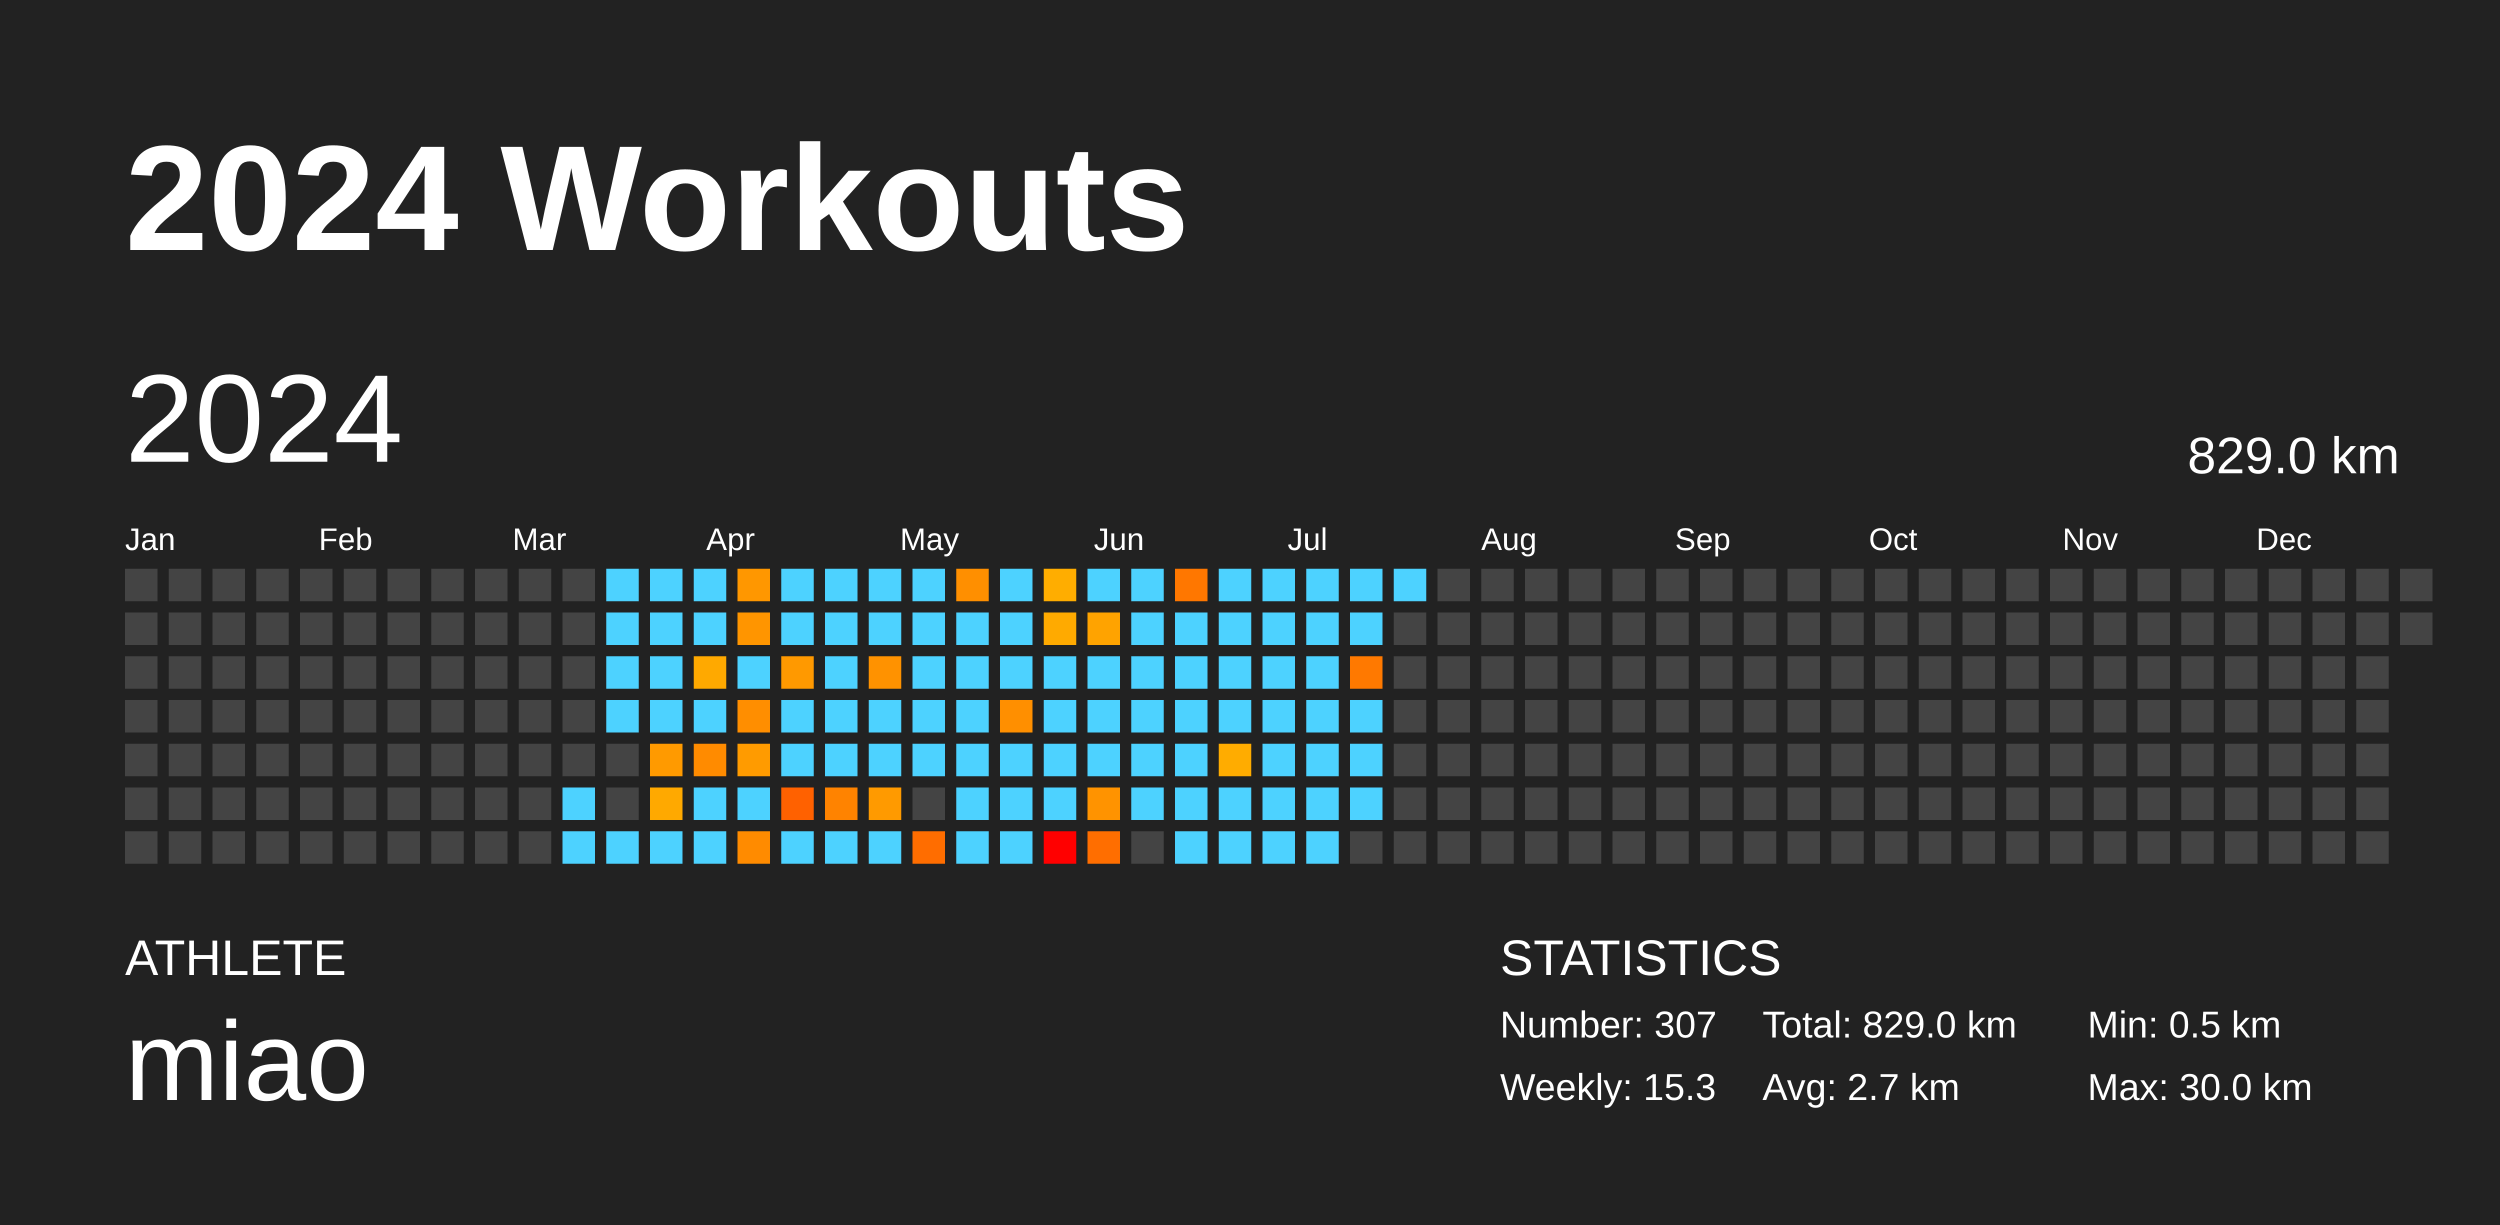
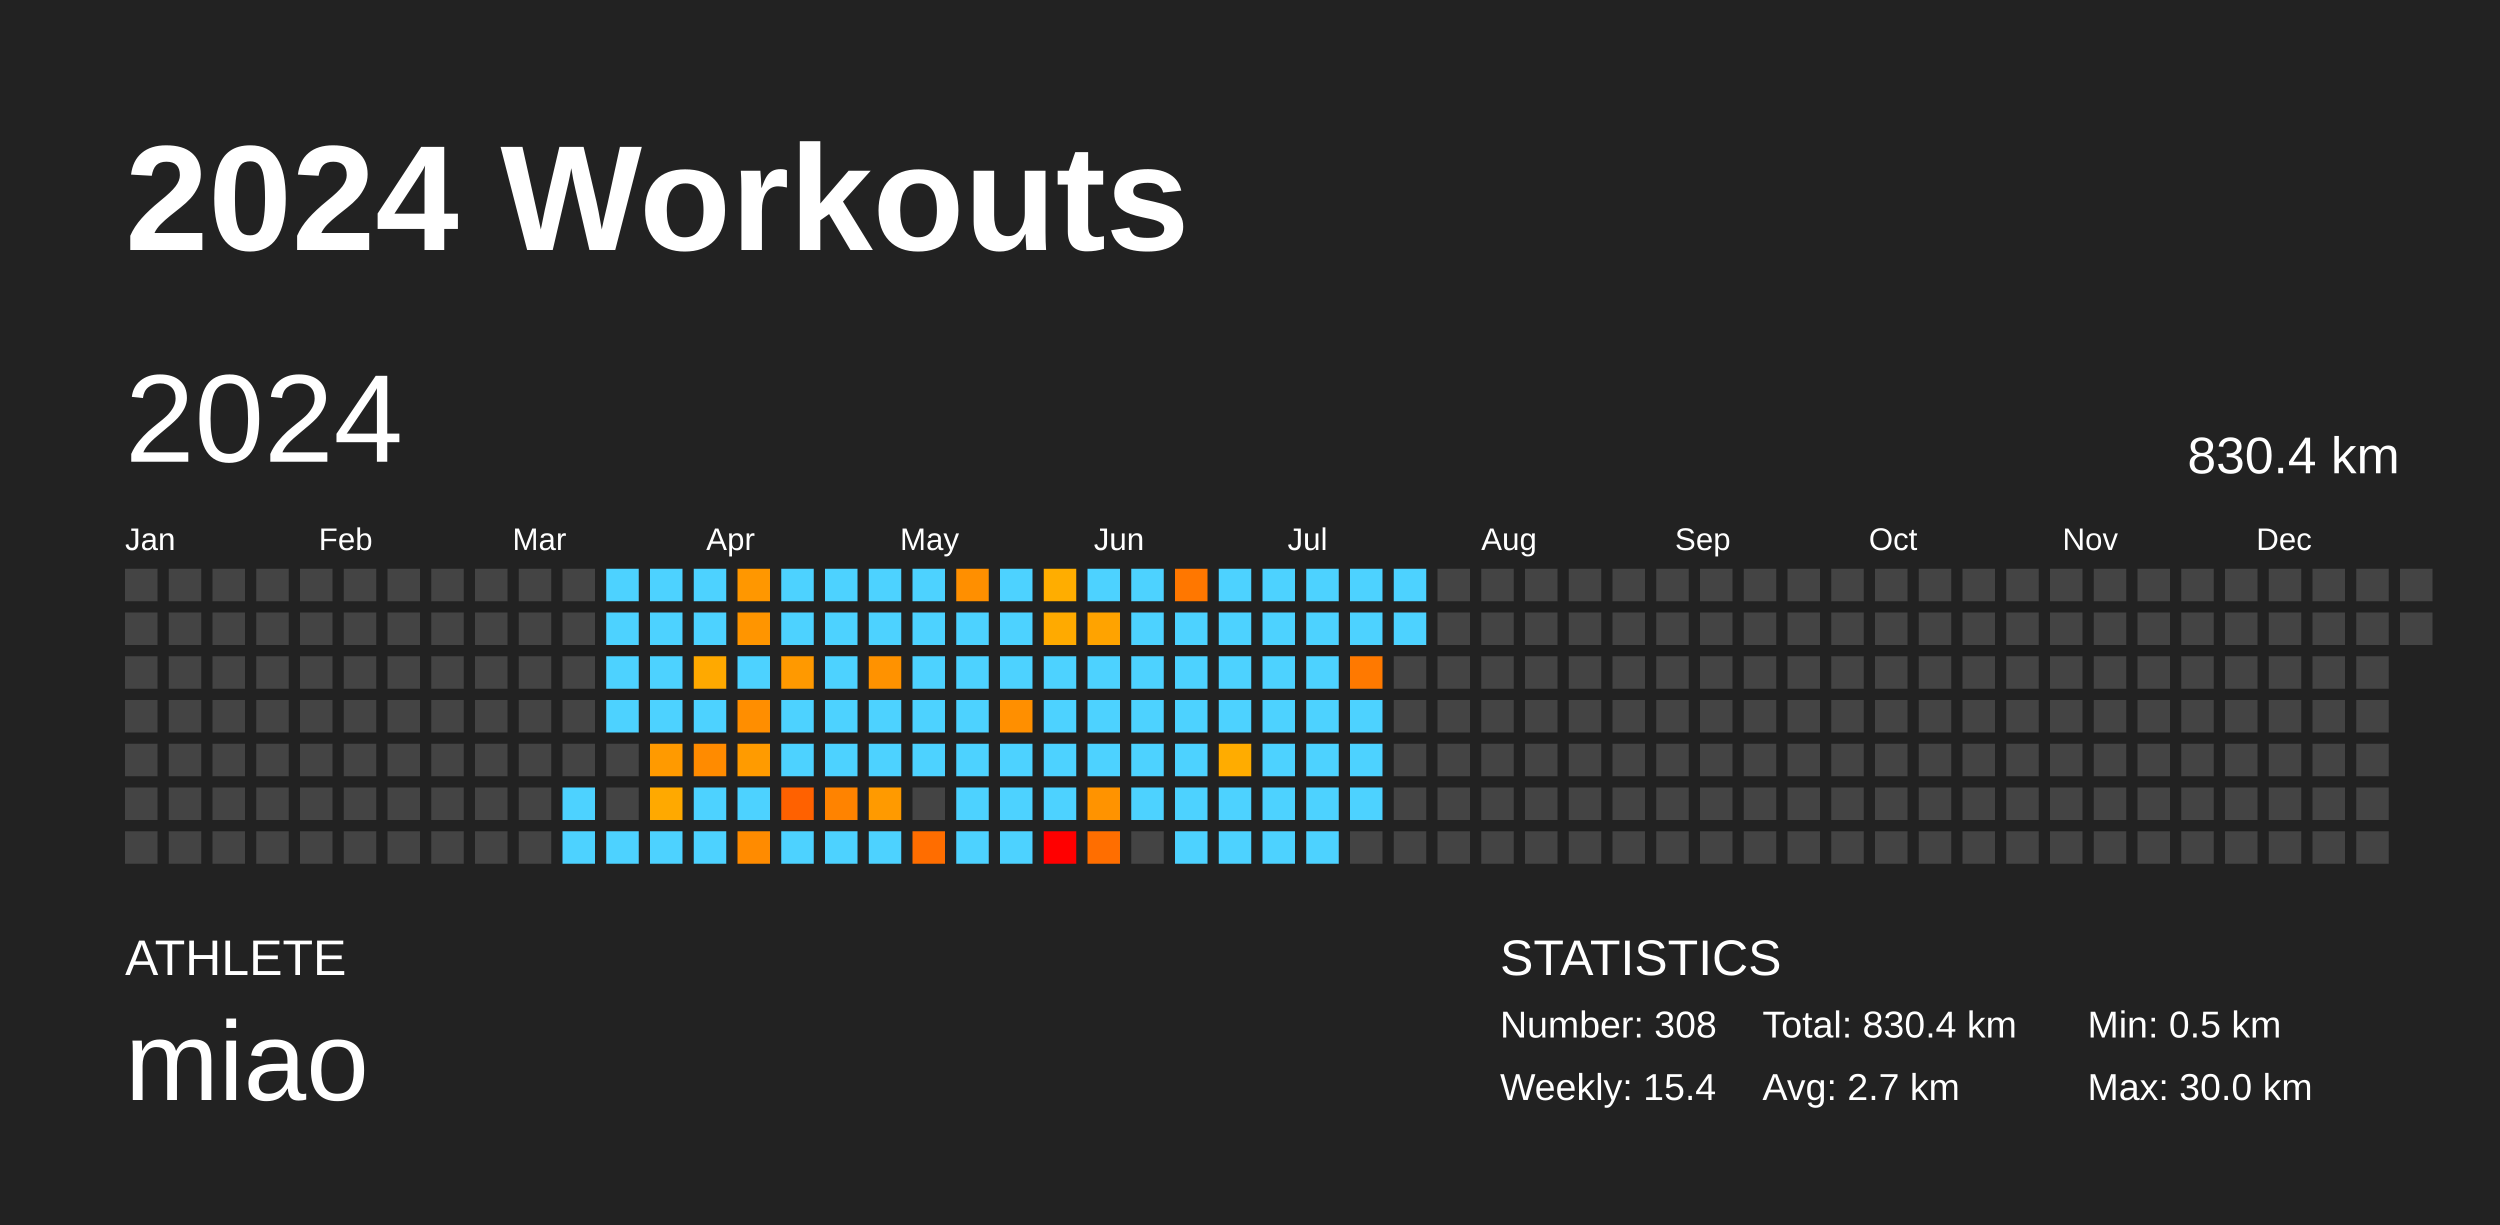
<svg xmlns="http://www.w3.org/2000/svg" baseProfile="full" height="98mm" version="1.1" viewBox="0,0,200,98" width="200mm">
  <defs />
  <rect fill="#222222" height="98" width="200" x="0" y="0" />
  <text fill="#FFFFFF" style="font-size:12px; font-family:Arial; font-weight:bold;" x="10" y="20">2024 Workouts</text>
  <text fill="#FFFFFF" style="font-size:4px; font-family:Arial" x="10" y="78">ATHLETE</text>
  <text fill="#FFFFFF" style="font-size:9px; font-family:Arial" x="10" y="88">miao</text>
  <text fill="#FFFFFF" style="font-size:4px; font-family:Arial" x="120" y="78">STATISTICS</text>
-   <text fill="#FFFFFF" style="font-size:3px; font-family:Arial" x="120" y="83">Number: 307</text>
-   <text fill="#FFFFFF" style="font-size:3px; font-family:Arial" x="120" y="88">Weekly: 15.3</text>
-   <text fill="#FFFFFF" style="font-size:3px; font-family:Arial" x="141" y="83">Total: 829.0 km</text>
+   <text fill="#FFFFFF" style="font-size:3px; font-family:Arial" x="120" y="83">Number: 308</text>
+   <text fill="#FFFFFF" style="font-size:3px; font-family:Arial" x="120" y="88">Weekly: 15.4</text>
+   <text fill="#FFFFFF" style="font-size:3px; font-family:Arial" x="141" y="83">Total: 830.4 km</text>
  <text fill="#FFFFFF" style="font-size:3px; font-family:Arial" x="141" y="88">Avg: 2.7 km</text>
  <text fill="#FFFFFF" style="font-size:3px; font-family:Arial" x="167" y="83">Min: 0.5 km</text>
  <text fill="#FFFFFF" style="font-size:3px; font-family:Arial" x="167" y="88">Max: 30.0 km</text>
  <text dominant-baseline="hanging" fill="#FFFFFF" style="font-size:10.0px; font-family:Arial;" x="10" y="30">2024</text>
-   <text dominant-baseline="hanging" fill="#FFFFFF" style="font-size:4.125px; font-family:Arial;" x="175" y="35">829.0 km</text>
+   <text dominant-baseline="hanging" fill="#FFFFFF" style="font-size:4.125px; font-family:Arial;" x="175" y="35">830.4 km</text>
  <text fill="#FFFFFF" style="font-size:2.5px; font-family:Arial" x="10.0" y="44">Jan</text>
  <text fill="#FFFFFF" style="font-size:2.5px; font-family:Arial" x="25.5" y="44">Feb</text>
  <text fill="#FFFFFF" style="font-size:2.5px; font-family:Arial" x="41.0" y="44">Mar</text>
  <text fill="#FFFFFF" style="font-size:2.5px; font-family:Arial" x="56.5" y="44">Apr</text>
  <text fill="#FFFFFF" style="font-size:2.5px; font-family:Arial" x="72.0" y="44">May</text>
  <text fill="#FFFFFF" style="font-size:2.5px; font-family:Arial" x="87.5" y="44">Jun</text>
  <text fill="#FFFFFF" style="font-size:2.5px; font-family:Arial" x="103.0" y="44">Jul</text>
  <text fill="#FFFFFF" style="font-size:2.5px; font-family:Arial" x="118.5" y="44">Aug</text>
  <text fill="#FFFFFF" style="font-size:2.5px; font-family:Arial" x="134.0" y="44">Sep</text>
  <text fill="#FFFFFF" style="font-size:2.5px; font-family:Arial" x="149.5" y="44">Oct</text>
  <text fill="#FFFFFF" style="font-size:2.5px; font-family:Arial" x="165.0" y="44">Nov</text>
  <text fill="#FFFFFF" style="font-size:2.5px; font-family:Arial" x="180.5" y="44">Dec</text>
  <rect fill="#444444" height="2.6" width="2.6" x="10.0" y="45.5" />
  <rect fill="#444444" height="2.6" width="2.6" x="10.0" y="49.0" />
  <rect fill="#444444" height="2.6" width="2.6" x="10.0" y="52.5" />
  <rect fill="#444444" height="2.6" width="2.6" x="10.0" y="56.0" />
  <rect fill="#444444" height="2.6" width="2.6" x="10.0" y="59.5" />
  <rect fill="#444444" height="2.6" width="2.6" x="10.0" y="63.0" />
  <rect fill="#444444" height="2.6" width="2.6" x="10.0" y="66.5" />
  <rect fill="#444444" height="2.6" width="2.6" x="13.5" y="45.5" />
  <rect fill="#444444" height="2.6" width="2.6" x="13.5" y="49.0" />
  <rect fill="#444444" height="2.6" width="2.6" x="13.5" y="52.5" />
  <rect fill="#444444" height="2.6" width="2.6" x="13.5" y="56.0" />
  <rect fill="#444444" height="2.6" width="2.6" x="13.5" y="59.5" />
  <rect fill="#444444" height="2.6" width="2.6" x="13.5" y="63.0" />
  <rect fill="#444444" height="2.6" width="2.6" x="13.5" y="66.5" />
  <rect fill="#444444" height="2.6" width="2.6" x="17.0" y="45.5" />
  <rect fill="#444444" height="2.6" width="2.6" x="17.0" y="49.0" />
  <rect fill="#444444" height="2.6" width="2.6" x="17.0" y="52.5" />
  <rect fill="#444444" height="2.6" width="2.6" x="17.0" y="56.0" />
  <rect fill="#444444" height="2.6" width="2.6" x="17.0" y="59.5" />
  <rect fill="#444444" height="2.6" width="2.6" x="17.0" y="63.0" />
  <rect fill="#444444" height="2.6" width="2.6" x="17.0" y="66.5" />
  <rect fill="#444444" height="2.6" width="2.6" x="20.5" y="45.5" />
  <rect fill="#444444" height="2.6" width="2.6" x="20.5" y="49.0" />
  <rect fill="#444444" height="2.6" width="2.6" x="20.5" y="52.5" />
  <rect fill="#444444" height="2.6" width="2.6" x="20.5" y="56.0" />
  <rect fill="#444444" height="2.6" width="2.6" x="20.5" y="59.5" />
  <rect fill="#444444" height="2.6" width="2.6" x="20.5" y="63.0" />
  <rect fill="#444444" height="2.6" width="2.6" x="20.5" y="66.5" />
  <rect fill="#444444" height="2.6" width="2.6" x="24.0" y="45.5" />
  <rect fill="#444444" height="2.6" width="2.6" x="24.0" y="49.0" />
  <rect fill="#444444" height="2.6" width="2.6" x="24.0" y="52.5" />
  <rect fill="#444444" height="2.6" width="2.6" x="24.0" y="56.0" />
  <rect fill="#444444" height="2.6" width="2.6" x="24.0" y="59.5" />
  <rect fill="#444444" height="2.6" width="2.6" x="24.0" y="63.0" />
  <rect fill="#444444" height="2.6" width="2.6" x="24.0" y="66.5" />
  <rect fill="#444444" height="2.6" width="2.6" x="27.5" y="45.5" />
  <rect fill="#444444" height="2.6" width="2.6" x="27.5" y="49.0" />
  <rect fill="#444444" height="2.6" width="2.6" x="27.5" y="52.5" />
  <rect fill="#444444" height="2.6" width="2.6" x="27.5" y="56.0" />
  <rect fill="#444444" height="2.6" width="2.6" x="27.5" y="59.5" />
  <rect fill="#444444" height="2.6" width="2.6" x="27.5" y="63.0" />
  <rect fill="#444444" height="2.6" width="2.6" x="27.5" y="66.5" />
  <rect fill="#444444" height="2.6" width="2.6" x="31.0" y="45.5" />
  <rect fill="#444444" height="2.6" width="2.6" x="31.0" y="49.0" />
  <rect fill="#444444" height="2.6" width="2.6" x="31.0" y="52.5" />
  <rect fill="#444444" height="2.6" width="2.6" x="31.0" y="56.0" />
  <rect fill="#444444" height="2.6" width="2.6" x="31.0" y="59.5" />
  <rect fill="#444444" height="2.6" width="2.6" x="31.0" y="63.0" />
  <rect fill="#444444" height="2.6" width="2.6" x="31.0" y="66.5" />
  <rect fill="#444444" height="2.6" width="2.6" x="34.5" y="45.5" />
  <rect fill="#444444" height="2.6" width="2.6" x="34.5" y="49.0" />
  <rect fill="#444444" height="2.6" width="2.6" x="34.5" y="52.5" />
  <rect fill="#444444" height="2.6" width="2.6" x="34.5" y="56.0" />
  <rect fill="#444444" height="2.6" width="2.6" x="34.5" y="59.5" />
  <rect fill="#444444" height="2.6" width="2.6" x="34.5" y="63.0" />
  <rect fill="#444444" height="2.6" width="2.6" x="34.5" y="66.5" />
  <rect fill="#444444" height="2.6" width="2.6" x="38.0" y="45.5" />
  <rect fill="#444444" height="2.6" width="2.6" x="38.0" y="49.0" />
  <rect fill="#444444" height="2.6" width="2.6" x="38.0" y="52.5" />
  <rect fill="#444444" height="2.6" width="2.6" x="38.0" y="56.0" />
  <rect fill="#444444" height="2.6" width="2.6" x="38.0" y="59.5" />
  <rect fill="#444444" height="2.6" width="2.6" x="38.0" y="63.0" />
  <rect fill="#444444" height="2.6" width="2.6" x="38.0" y="66.5" />
  <rect fill="#444444" height="2.6" width="2.6" x="41.5" y="45.5" />
  <rect fill="#444444" height="2.6" width="2.6" x="41.5" y="49.0" />
  <rect fill="#444444" height="2.6" width="2.6" x="41.5" y="52.5" />
  <rect fill="#444444" height="2.6" width="2.6" x="41.5" y="56.0" />
  <rect fill="#444444" height="2.6" width="2.6" x="41.5" y="59.5" />
  <rect fill="#444444" height="2.6" width="2.6" x="41.5" y="63.0" />
  <rect fill="#444444" height="2.6" width="2.6" x="41.5" y="66.5" />
  <rect fill="#444444" height="2.6" width="2.6" x="45.0" y="45.5" />
  <rect fill="#444444" height="2.6" width="2.6" x="45.0" y="49.0" />
  <rect fill="#444444" height="2.6" width="2.6" x="45.0" y="52.5" />
  <rect fill="#444444" height="2.6" width="2.6" x="45.0" y="56.0" />
  <rect fill="#444444" height="2.6" width="2.6" x="45.0" y="59.5" />
  <rect fill="#4dd2ff" height="2.6" width="2.6" x="45.0" y="63.0" />
  <rect fill="#4dd2ff" height="2.6" width="2.6" x="45.0" y="66.5" />
  <rect fill="#4dd2ff" height="2.6" width="2.6" x="48.5" y="45.5" />
  <rect fill="#4dd2ff" height="2.6" width="2.6" x="48.5" y="49.0" />
  <rect fill="#4dd2ff" height="2.6" width="2.6" x="48.5" y="52.5" />
  <rect fill="#4dd2ff" height="2.6" width="2.6" x="48.5" y="56.0" />
  <rect fill="#444444" height="2.6" width="2.6" x="48.5" y="59.5" />
  <rect fill="#444444" height="2.6" width="2.6" x="48.5" y="63.0" />
  <rect fill="#4dd2ff" height="2.6" width="2.6" x="48.5" y="66.5" />
  <rect fill="#4dd2ff" height="2.6" width="2.6" x="52.0" y="45.5" />
  <rect fill="#4dd2ff" height="2.6" width="2.6" x="52.0" y="49.0" />
  <rect fill="#4dd2ff" height="2.6" width="2.6" x="52.0" y="52.5" />
  <rect fill="#4dd2ff" height="2.6" width="2.6" x="52.0" y="56.0" />
  <rect fill="#ff9a00" height="2.6" width="2.6" x="52.0" y="59.5" />
  <rect fill="#ffa900" height="2.6" width="2.6" x="52.0" y="63.0" />
  <rect fill="#4dd2ff" height="2.6" width="2.6" x="52.0" y="66.5" />
  <rect fill="#4dd2ff" height="2.6" width="2.6" x="55.5" y="45.5" />
  <rect fill="#4dd2ff" height="2.6" width="2.6" x="55.5" y="49.0" />
  <rect fill="#ffa900" height="2.6" width="2.6" x="55.5" y="52.5" />
  <rect fill="#4dd2ff" height="2.6" width="2.6" x="55.5" y="56.0" />
  <rect fill="#ff8b00" height="2.6" width="2.6" x="55.5" y="59.5" />
  <rect fill="#4dd2ff" height="2.6" width="2.6" x="55.5" y="63.0" />
  <rect fill="#4dd2ff" height="2.6" width="2.6" x="55.5" y="66.5" />
  <rect fill="#ff9700" height="2.6" width="2.6" x="59.0" y="45.5" />
  <rect fill="#ff9500" height="2.6" width="2.6" x="59.0" y="49.0" />
  <rect fill="#4dd2ff" height="2.6" width="2.6" x="59.0" y="52.5" />
  <rect fill="#ff8e00" height="2.6" width="2.6" x="59.0" y="56.0" />
  <rect fill="#ff9b00" height="2.6" width="2.6" x="59.0" y="59.5" />
  <rect fill="#4dd2ff" height="2.6" width="2.6" x="59.0" y="63.0" />
  <rect fill="#ff8b00" height="2.6" width="2.6" x="59.0" y="66.5" />
  <rect fill="#4dd2ff" height="2.6" width="2.6" x="62.5" y="45.5" />
  <rect fill="#4dd2ff" height="2.6" width="2.6" x="62.5" y="49.0" />
  <rect fill="#ff9900" height="2.6" width="2.6" x="62.5" y="52.5" />
  <rect fill="#4dd2ff" height="2.6" width="2.6" x="62.5" y="56.0" />
  <rect fill="#4dd2ff" height="2.6" width="2.6" x="62.5" y="59.5" />
  <rect fill="#ff6100" height="2.6" width="2.6" x="62.5" y="63.0" />
  <rect fill="#4dd2ff" height="2.6" width="2.6" x="62.5" y="66.5" />
  <rect fill="#4dd2ff" height="2.6" width="2.6" x="66.0" y="45.5" />
  <rect fill="#4dd2ff" height="2.6" width="2.6" x="66.0" y="49.0" />
  <rect fill="#4dd2ff" height="2.6" width="2.6" x="66.0" y="52.5" />
  <rect fill="#4dd2ff" height="2.6" width="2.6" x="66.0" y="56.0" />
  <rect fill="#4dd2ff" height="2.6" width="2.6" x="66.0" y="59.5" />
  <rect fill="#ff8300" height="2.6" width="2.6" x="66.0" y="63.0" />
  <rect fill="#4dd2ff" height="2.6" width="2.6" x="66.0" y="66.5" />
  <rect fill="#4dd2ff" height="2.6" width="2.6" x="69.5" y="45.5" />
  <rect fill="#4dd2ff" height="2.6" width="2.6" x="69.5" y="49.0" />
  <rect fill="#ff9200" height="2.6" width="2.6" x="69.5" y="52.5" />
  <rect fill="#4dd2ff" height="2.6" width="2.6" x="69.5" y="56.0" />
  <rect fill="#4dd2ff" height="2.6" width="2.6" x="69.5" y="59.5" />
  <rect fill="#ff9a00" height="2.6" width="2.6" x="69.5" y="63.0" />
  <rect fill="#4dd2ff" height="2.6" width="2.6" x="69.5" y="66.5" />
  <rect fill="#4dd2ff" height="2.6" width="2.6" x="73.0" y="45.5" />
  <rect fill="#4dd2ff" height="2.6" width="2.6" x="73.0" y="49.0" />
  <rect fill="#4dd2ff" height="2.6" width="2.6" x="73.0" y="52.5" />
  <rect fill="#4dd2ff" height="2.6" width="2.6" x="73.0" y="56.0" />
  <rect fill="#4dd2ff" height="2.6" width="2.6" x="73.0" y="59.5" />
  <rect fill="#444444" height="2.6" width="2.6" x="73.0" y="63.0" />
  <rect fill="#ff6d00" height="2.6" width="2.6" x="73.0" y="66.5" />
  <rect fill="#ff8f00" height="2.6" width="2.6" x="76.5" y="45.5" />
  <rect fill="#4dd2ff" height="2.6" width="2.6" x="76.5" y="49.0" />
  <rect fill="#4dd2ff" height="2.6" width="2.6" x="76.5" y="52.5" />
  <rect fill="#4dd2ff" height="2.6" width="2.6" x="76.5" y="56.0" />
  <rect fill="#4dd2ff" height="2.6" width="2.6" x="76.5" y="59.5" />
  <rect fill="#4dd2ff" height="2.6" width="2.6" x="76.5" y="63.0" />
  <rect fill="#4dd2ff" height="2.6" width="2.6" x="76.5" y="66.5" />
  <rect fill="#4dd2ff" height="2.6" width="2.6" x="80.0" y="45.5" />
  <rect fill="#4dd2ff" height="2.6" width="2.6" x="80.0" y="49.0" />
  <rect fill="#4dd2ff" height="2.6" width="2.6" x="80.0" y="52.5" />
  <rect fill="#ff8f00" height="2.6" width="2.6" x="80.0" y="56.0" />
  <rect fill="#4dd2ff" height="2.6" width="2.6" x="80.0" y="59.5" />
  <rect fill="#4dd2ff" height="2.6" width="2.6" x="80.0" y="63.0" />
  <rect fill="#4dd2ff" height="2.6" width="2.6" x="80.0" y="66.5" />
  <rect fill="#ffad00" height="2.6" width="2.6" x="83.5" y="45.5" />
  <rect fill="#ffaa00" height="2.6" width="2.6" x="83.5" y="49.0" />
  <rect fill="#4dd2ff" height="2.6" width="2.6" x="83.5" y="52.5" />
  <rect fill="#4dd2ff" height="2.6" width="2.6" x="83.5" y="56.0" />
  <rect fill="#4dd2ff" height="2.6" width="2.6" x="83.5" y="59.5" />
  <rect fill="#4dd2ff" height="2.6" width="2.6" x="83.5" y="63.0" />
  <rect fill="red" height="2.6" width="2.6" x="83.5" y="66.5" />
  <rect fill="#4dd2ff" height="2.6" width="2.6" x="87.0" y="45.5" />
  <rect fill="#ffa300" height="2.6" width="2.6" x="87.0" y="49.0" />
  <rect fill="#4dd2ff" height="2.6" width="2.6" x="87.0" y="52.5" />
  <rect fill="#4dd2ff" height="2.6" width="2.6" x="87.0" y="56.0" />
  <rect fill="#4dd2ff" height="2.6" width="2.6" x="87.0" y="59.5" />
  <rect fill="#ff9300" height="2.6" width="2.6" x="87.0" y="63.0" />
  <rect fill="#ff6e00" height="2.6" width="2.6" x="87.0" y="66.5" />
  <rect fill="#4dd2ff" height="2.6" width="2.6" x="90.5" y="45.5" />
  <rect fill="#4dd2ff" height="2.6" width="2.6" x="90.5" y="49.0" />
  <rect fill="#4dd2ff" height="2.6" width="2.6" x="90.5" y="52.5" />
  <rect fill="#4dd2ff" height="2.6" width="2.6" x="90.5" y="56.0" />
  <rect fill="#4dd2ff" height="2.6" width="2.6" x="90.5" y="59.5" />
  <rect fill="#4dd2ff" height="2.6" width="2.6" x="90.5" y="63.0" />
  <rect fill="#444444" height="2.6" width="2.6" x="90.5" y="66.5" />
  <rect fill="#ff7700" height="2.6" width="2.6" x="94.0" y="45.5" />
  <rect fill="#4dd2ff" height="2.6" width="2.6" x="94.0" y="49.0" />
  <rect fill="#4dd2ff" height="2.6" width="2.6" x="94.0" y="52.5" />
  <rect fill="#4dd2ff" height="2.6" width="2.6" x="94.0" y="56.0" />
  <rect fill="#4dd2ff" height="2.6" width="2.6" x="94.0" y="59.5" />
  <rect fill="#4dd2ff" height="2.6" width="2.6" x="94.0" y="63.0" />
  <rect fill="#4dd2ff" height="2.6" width="2.6" x="94.0" y="66.5" />
  <rect fill="#4dd2ff" height="2.6" width="2.6" x="97.5" y="45.5" />
  <rect fill="#4dd2ff" height="2.6" width="2.6" x="97.5" y="49.0" />
  <rect fill="#4dd2ff" height="2.6" width="2.6" x="97.5" y="52.5" />
  <rect fill="#4dd2ff" height="2.6" width="2.6" x="97.5" y="56.0" />
  <rect fill="#ffac00" height="2.6" width="2.6" x="97.5" y="59.5" />
  <rect fill="#4dd2ff" height="2.6" width="2.6" x="97.5" y="63.0" />
  <rect fill="#4dd2ff" height="2.6" width="2.6" x="97.5" y="66.5" />
  <rect fill="#4dd2ff" height="2.6" width="2.6" x="101.0" y="45.5" />
  <rect fill="#4dd2ff" height="2.6" width="2.6" x="101.0" y="49.0" />
  <rect fill="#4dd2ff" height="2.6" width="2.6" x="101.0" y="52.5" />
  <rect fill="#4dd2ff" height="2.6" width="2.6" x="101.0" y="56.0" />
  <rect fill="#4dd2ff" height="2.6" width="2.6" x="101.0" y="59.5" />
  <rect fill="#4dd2ff" height="2.6" width="2.6" x="101.0" y="63.0" />
  <rect fill="#4dd2ff" height="2.6" width="2.6" x="101.0" y="66.5" />
  <rect fill="#4dd2ff" height="2.6" width="2.6" x="104.5" y="45.5" />
  <rect fill="#4dd2ff" height="2.6" width="2.6" x="104.5" y="49.0" />
  <rect fill="#4dd2ff" height="2.6" width="2.6" x="104.5" y="52.5" />
  <rect fill="#4dd2ff" height="2.6" width="2.6" x="104.5" y="56.0" />
  <rect fill="#4dd2ff" height="2.6" width="2.6" x="104.5" y="59.5" />
  <rect fill="#4dd2ff" height="2.6" width="2.6" x="104.5" y="63.0" />
  <rect fill="#4dd2ff" height="2.6" width="2.6" x="104.5" y="66.5" />
  <rect fill="#4dd2ff" height="2.6" width="2.6" x="108.0" y="45.5" />
  <rect fill="#4dd2ff" height="2.6" width="2.6" x="108.0" y="49.0" />
  <rect fill="#ff7900" height="2.6" width="2.6" x="108.0" y="52.5" />
  <rect fill="#4dd2ff" height="2.6" width="2.6" x="108.0" y="56.0" />
  <rect fill="#4dd2ff" height="2.6" width="2.6" x="108.0" y="59.5" />
  <rect fill="#4dd2ff" height="2.6" width="2.6" x="108.0" y="63.0" />
  <rect fill="#444444" height="2.6" width="2.6" x="108.0" y="66.5" />
  <rect fill="#4dd2ff" height="2.6" width="2.6" x="111.5" y="45.5" />
-   <rect fill="#444444" height="2.6" width="2.6" x="111.5" y="49.0" />
+   <rect fill="#4dd2ff" height="2.6" width="2.6" x="111.5" y="49.0" />
  <rect fill="#444444" height="2.6" width="2.6" x="111.5" y="52.5" />
  <rect fill="#444444" height="2.6" width="2.6" x="111.5" y="56.0" />
  <rect fill="#444444" height="2.6" width="2.6" x="111.5" y="59.5" />
  <rect fill="#444444" height="2.6" width="2.6" x="111.5" y="63.0" />
  <rect fill="#444444" height="2.6" width="2.6" x="111.5" y="66.5" />
  <rect fill="#444444" height="2.6" width="2.6" x="115.0" y="45.5" />
  <rect fill="#444444" height="2.6" width="2.6" x="115.0" y="49.0" />
  <rect fill="#444444" height="2.6" width="2.6" x="115.0" y="52.5" />
  <rect fill="#444444" height="2.6" width="2.6" x="115.0" y="56.0" />
  <rect fill="#444444" height="2.6" width="2.6" x="115.0" y="59.5" />
  <rect fill="#444444" height="2.6" width="2.6" x="115.0" y="63.0" />
  <rect fill="#444444" height="2.6" width="2.6" x="115.0" y="66.5" />
  <rect fill="#444444" height="2.6" width="2.6" x="118.5" y="45.5" />
  <rect fill="#444444" height="2.6" width="2.6" x="118.5" y="49.0" />
  <rect fill="#444444" height="2.6" width="2.6" x="118.5" y="52.5" />
  <rect fill="#444444" height="2.6" width="2.6" x="118.5" y="56.0" />
  <rect fill="#444444" height="2.6" width="2.6" x="118.5" y="59.5" />
  <rect fill="#444444" height="2.6" width="2.6" x="118.5" y="63.0" />
  <rect fill="#444444" height="2.6" width="2.6" x="118.5" y="66.5" />
  <rect fill="#444444" height="2.6" width="2.6" x="122.0" y="45.5" />
  <rect fill="#444444" height="2.6" width="2.6" x="122.0" y="49.0" />
  <rect fill="#444444" height="2.6" width="2.6" x="122.0" y="52.5" />
  <rect fill="#444444" height="2.6" width="2.6" x="122.0" y="56.0" />
  <rect fill="#444444" height="2.6" width="2.6" x="122.0" y="59.5" />
  <rect fill="#444444" height="2.6" width="2.6" x="122.0" y="63.0" />
  <rect fill="#444444" height="2.6" width="2.6" x="122.0" y="66.5" />
  <rect fill="#444444" height="2.6" width="2.6" x="125.5" y="45.5" />
  <rect fill="#444444" height="2.6" width="2.6" x="125.5" y="49.0" />
  <rect fill="#444444" height="2.6" width="2.6" x="125.5" y="52.5" />
  <rect fill="#444444" height="2.6" width="2.6" x="125.5" y="56.0" />
  <rect fill="#444444" height="2.6" width="2.6" x="125.5" y="59.5" />
  <rect fill="#444444" height="2.6" width="2.6" x="125.5" y="63.0" />
  <rect fill="#444444" height="2.6" width="2.6" x="125.5" y="66.5" />
  <rect fill="#444444" height="2.6" width="2.6" x="129.0" y="45.5" />
  <rect fill="#444444" height="2.6" width="2.6" x="129.0" y="49.0" />
  <rect fill="#444444" height="2.6" width="2.6" x="129.0" y="52.5" />
  <rect fill="#444444" height="2.6" width="2.6" x="129.0" y="56.0" />
  <rect fill="#444444" height="2.6" width="2.6" x="129.0" y="59.5" />
  <rect fill="#444444" height="2.6" width="2.6" x="129.0" y="63.0" />
  <rect fill="#444444" height="2.6" width="2.6" x="129.0" y="66.5" />
  <rect fill="#444444" height="2.6" width="2.6" x="132.5" y="45.5" />
  <rect fill="#444444" height="2.6" width="2.6" x="132.5" y="49.0" />
  <rect fill="#444444" height="2.6" width="2.6" x="132.5" y="52.5" />
  <rect fill="#444444" height="2.6" width="2.6" x="132.5" y="56.0" />
  <rect fill="#444444" height="2.6" width="2.6" x="132.5" y="59.5" />
  <rect fill="#444444" height="2.6" width="2.6" x="132.5" y="63.0" />
  <rect fill="#444444" height="2.6" width="2.6" x="132.5" y="66.5" />
  <rect fill="#444444" height="2.6" width="2.6" x="136.0" y="45.5" />
  <rect fill="#444444" height="2.6" width="2.6" x="136.0" y="49.0" />
  <rect fill="#444444" height="2.6" width="2.6" x="136.0" y="52.5" />
  <rect fill="#444444" height="2.6" width="2.6" x="136.0" y="56.0" />
  <rect fill="#444444" height="2.6" width="2.6" x="136.0" y="59.5" />
  <rect fill="#444444" height="2.6" width="2.6" x="136.0" y="63.0" />
  <rect fill="#444444" height="2.6" width="2.6" x="136.0" y="66.5" />
  <rect fill="#444444" height="2.6" width="2.6" x="139.5" y="45.5" />
  <rect fill="#444444" height="2.6" width="2.6" x="139.5" y="49.0" />
  <rect fill="#444444" height="2.6" width="2.6" x="139.5" y="52.5" />
  <rect fill="#444444" height="2.6" width="2.6" x="139.5" y="56.0" />
  <rect fill="#444444" height="2.6" width="2.6" x="139.5" y="59.5" />
  <rect fill="#444444" height="2.6" width="2.6" x="139.5" y="63.0" />
  <rect fill="#444444" height="2.6" width="2.6" x="139.5" y="66.5" />
  <rect fill="#444444" height="2.6" width="2.6" x="143.0" y="45.5" />
  <rect fill="#444444" height="2.6" width="2.6" x="143.0" y="49.0" />
  <rect fill="#444444" height="2.6" width="2.6" x="143.0" y="52.5" />
  <rect fill="#444444" height="2.6" width="2.6" x="143.0" y="56.0" />
  <rect fill="#444444" height="2.6" width="2.6" x="143.0" y="59.5" />
  <rect fill="#444444" height="2.6" width="2.6" x="143.0" y="63.0" />
  <rect fill="#444444" height="2.6" width="2.6" x="143.0" y="66.5" />
  <rect fill="#444444" height="2.6" width="2.6" x="146.5" y="45.5" />
  <rect fill="#444444" height="2.6" width="2.6" x="146.5" y="49.0" />
  <rect fill="#444444" height="2.6" width="2.6" x="146.5" y="52.5" />
  <rect fill="#444444" height="2.6" width="2.6" x="146.5" y="56.0" />
  <rect fill="#444444" height="2.6" width="2.6" x="146.5" y="59.5" />
  <rect fill="#444444" height="2.6" width="2.6" x="146.5" y="63.0" />
  <rect fill="#444444" height="2.6" width="2.6" x="146.5" y="66.5" />
  <rect fill="#444444" height="2.6" width="2.6" x="150.0" y="45.5" />
  <rect fill="#444444" height="2.6" width="2.6" x="150.0" y="49.0" />
  <rect fill="#444444" height="2.6" width="2.6" x="150.0" y="52.5" />
  <rect fill="#444444" height="2.6" width="2.6" x="150.0" y="56.0" />
  <rect fill="#444444" height="2.6" width="2.6" x="150.0" y="59.5" />
  <rect fill="#444444" height="2.6" width="2.6" x="150.0" y="63.0" />
  <rect fill="#444444" height="2.6" width="2.6" x="150.0" y="66.5" />
  <rect fill="#444444" height="2.6" width="2.6" x="153.5" y="45.5" />
  <rect fill="#444444" height="2.6" width="2.6" x="153.5" y="49.0" />
  <rect fill="#444444" height="2.6" width="2.6" x="153.5" y="52.5" />
  <rect fill="#444444" height="2.6" width="2.6" x="153.5" y="56.0" />
  <rect fill="#444444" height="2.6" width="2.6" x="153.5" y="59.5" />
  <rect fill="#444444" height="2.6" width="2.6" x="153.5" y="63.0" />
  <rect fill="#444444" height="2.6" width="2.6" x="153.5" y="66.5" />
  <rect fill="#444444" height="2.6" width="2.6" x="157.0" y="45.5" />
  <rect fill="#444444" height="2.6" width="2.6" x="157.0" y="49.0" />
  <rect fill="#444444" height="2.6" width="2.6" x="157.0" y="52.5" />
  <rect fill="#444444" height="2.6" width="2.6" x="157.0" y="56.0" />
  <rect fill="#444444" height="2.6" width="2.6" x="157.0" y="59.5" />
  <rect fill="#444444" height="2.6" width="2.6" x="157.0" y="63.0" />
  <rect fill="#444444" height="2.6" width="2.6" x="157.0" y="66.5" />
  <rect fill="#444444" height="2.6" width="2.6" x="160.5" y="45.5" />
  <rect fill="#444444" height="2.6" width="2.6" x="160.5" y="49.0" />
  <rect fill="#444444" height="2.6" width="2.6" x="160.5" y="52.5" />
  <rect fill="#444444" height="2.6" width="2.6" x="160.5" y="56.0" />
  <rect fill="#444444" height="2.6" width="2.6" x="160.5" y="59.5" />
  <rect fill="#444444" height="2.6" width="2.6" x="160.5" y="63.0" />
  <rect fill="#444444" height="2.6" width="2.6" x="160.5" y="66.5" />
  <rect fill="#444444" height="2.6" width="2.6" x="164.0" y="45.5" />
  <rect fill="#444444" height="2.6" width="2.6" x="164.0" y="49.0" />
  <rect fill="#444444" height="2.6" width="2.6" x="164.0" y="52.5" />
  <rect fill="#444444" height="2.6" width="2.6" x="164.0" y="56.0" />
  <rect fill="#444444" height="2.6" width="2.6" x="164.0" y="59.5" />
  <rect fill="#444444" height="2.6" width="2.6" x="164.0" y="63.0" />
  <rect fill="#444444" height="2.6" width="2.6" x="164.0" y="66.5" />
  <rect fill="#444444" height="2.6" width="2.6" x="167.5" y="45.5" />
  <rect fill="#444444" height="2.6" width="2.6" x="167.5" y="49.0" />
  <rect fill="#444444" height="2.6" width="2.6" x="167.5" y="52.5" />
  <rect fill="#444444" height="2.6" width="2.6" x="167.5" y="56.0" />
  <rect fill="#444444" height="2.6" width="2.6" x="167.5" y="59.5" />
  <rect fill="#444444" height="2.6" width="2.6" x="167.5" y="63.0" />
  <rect fill="#444444" height="2.6" width="2.6" x="167.5" y="66.5" />
  <rect fill="#444444" height="2.6" width="2.6" x="171.0" y="45.5" />
  <rect fill="#444444" height="2.6" width="2.6" x="171.0" y="49.0" />
  <rect fill="#444444" height="2.6" width="2.6" x="171.0" y="52.5" />
  <rect fill="#444444" height="2.6" width="2.6" x="171.0" y="56.0" />
  <rect fill="#444444" height="2.6" width="2.6" x="171.0" y="59.5" />
  <rect fill="#444444" height="2.6" width="2.6" x="171.0" y="63.0" />
  <rect fill="#444444" height="2.6" width="2.6" x="171.0" y="66.5" />
  <rect fill="#444444" height="2.6" width="2.6" x="174.5" y="45.5" />
  <rect fill="#444444" height="2.6" width="2.6" x="174.5" y="49.0" />
  <rect fill="#444444" height="2.6" width="2.6" x="174.5" y="52.5" />
  <rect fill="#444444" height="2.6" width="2.6" x="174.5" y="56.0" />
  <rect fill="#444444" height="2.6" width="2.6" x="174.5" y="59.5" />
  <rect fill="#444444" height="2.6" width="2.6" x="174.5" y="63.0" />
  <rect fill="#444444" height="2.6" width="2.6" x="174.5" y="66.5" />
  <rect fill="#444444" height="2.6" width="2.6" x="178.0" y="45.5" />
  <rect fill="#444444" height="2.6" width="2.6" x="178.0" y="49.0" />
  <rect fill="#444444" height="2.6" width="2.6" x="178.0" y="52.5" />
  <rect fill="#444444" height="2.6" width="2.6" x="178.0" y="56.0" />
  <rect fill="#444444" height="2.6" width="2.6" x="178.0" y="59.5" />
  <rect fill="#444444" height="2.6" width="2.6" x="178.0" y="63.0" />
  <rect fill="#444444" height="2.6" width="2.6" x="178.0" y="66.5" />
  <rect fill="#444444" height="2.6" width="2.6" x="181.5" y="45.5" />
  <rect fill="#444444" height="2.6" width="2.6" x="181.5" y="49.0" />
  <rect fill="#444444" height="2.6" width="2.6" x="181.5" y="52.5" />
  <rect fill="#444444" height="2.6" width="2.6" x="181.5" y="56.0" />
  <rect fill="#444444" height="2.6" width="2.6" x="181.5" y="59.5" />
  <rect fill="#444444" height="2.6" width="2.6" x="181.5" y="63.0" />
  <rect fill="#444444" height="2.6" width="2.6" x="181.5" y="66.5" />
  <rect fill="#444444" height="2.6" width="2.6" x="185.0" y="45.5" />
  <rect fill="#444444" height="2.6" width="2.6" x="185.0" y="49.0" />
  <rect fill="#444444" height="2.6" width="2.6" x="185.0" y="52.5" />
  <rect fill="#444444" height="2.6" width="2.6" x="185.0" y="56.0" />
  <rect fill="#444444" height="2.6" width="2.6" x="185.0" y="59.5" />
  <rect fill="#444444" height="2.6" width="2.6" x="185.0" y="63.0" />
  <rect fill="#444444" height="2.6" width="2.6" x="185.0" y="66.5" />
  <rect fill="#444444" height="2.6" width="2.6" x="188.5" y="45.5" />
  <rect fill="#444444" height="2.6" width="2.6" x="188.5" y="49.0" />
  <rect fill="#444444" height="2.6" width="2.6" x="188.5" y="52.5" />
  <rect fill="#444444" height="2.6" width="2.6" x="188.5" y="56.0" />
  <rect fill="#444444" height="2.6" width="2.6" x="188.5" y="59.5" />
  <rect fill="#444444" height="2.6" width="2.6" x="188.5" y="63.0" />
  <rect fill="#444444" height="2.6" width="2.6" x="188.5" y="66.5" />
  <rect fill="#444444" height="2.6" width="2.6" x="192.0" y="45.5" />
  <rect fill="#444444" height="2.6" width="2.6" x="192.0" y="49.0" />
</svg>
